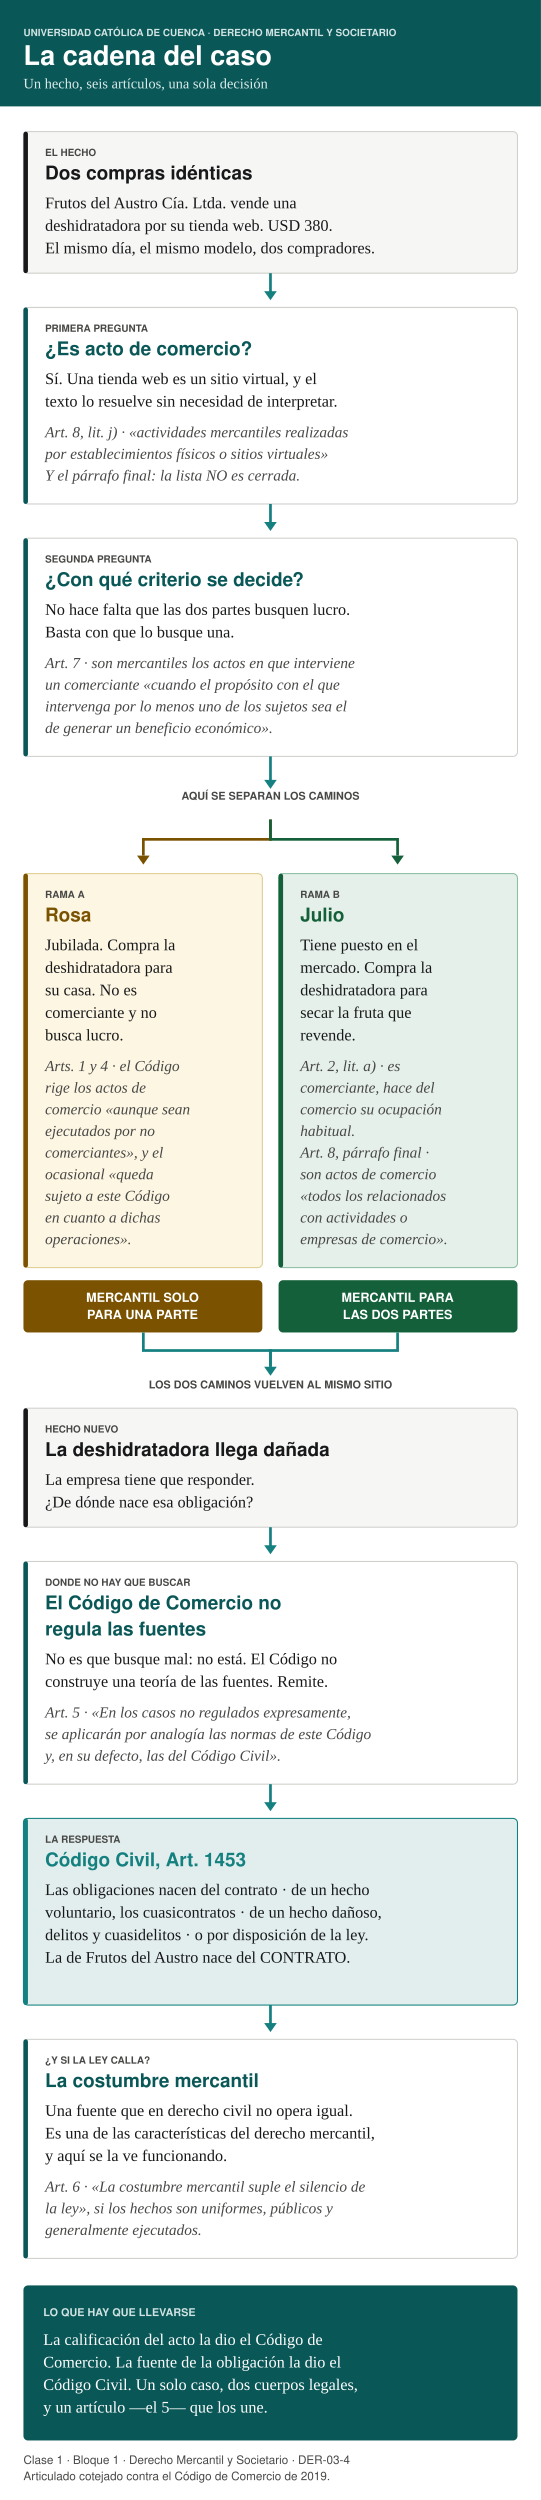
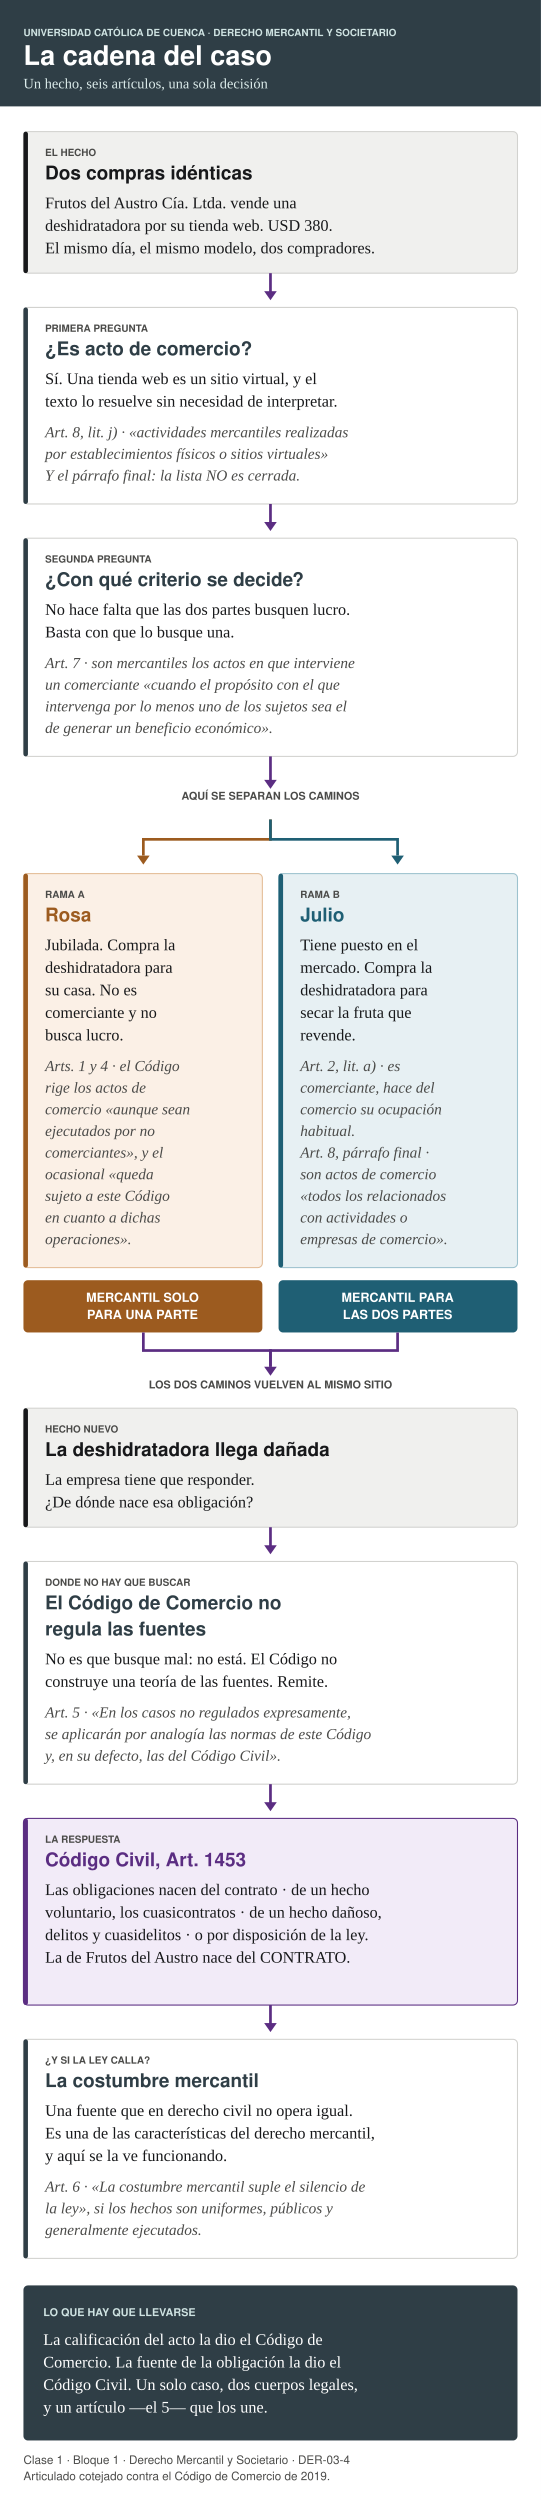
<svg xmlns="http://www.w3.org/2000/svg" viewBox="0 0 600 2773" width="600" height="2773" role="img" aria-label="Cadena de decisión de la Clase 1: del hecho a la fuente de la obligación">
  <rect width="600" height="2773" fill="#ffffff" />
-   <rect x="0" y="0" width="600" height="118" fill="#0a5757" />
+   <rect x="0" y="0" width="600" height="118" fill="#2f3e46" />
  <text x="26" y="40" font-family="'Segoe UI',system-ui,-apple-system,Helvetica,Arial,sans-serif" font-size="11" fill="#cfe3e2" font-weight="700" text-anchor="start" style="">
    <tspan x="26" dy="0">UNIVERSIDAD CATÓLICA DE CUENCA · DERECHO MERCANTIL Y SOCIETARIO</tspan>
  </text>
  <text x="26" y="72" font-family="'Segoe UI',system-ui,-apple-system,Helvetica,Arial,sans-serif" font-size="30" fill="#ffffff" font-weight="700" text-anchor="start" style="">
    <tspan x="26" dy="0">La cadena del caso</tspan>
  </text>
  <text x="26" y="98" font-family="Charter,Georgia,'Times New Roman',serif" font-size="16" fill="#dceceb" font-weight="400" text-anchor="start" style="">
    <tspan x="26" dy="0">Un hecho, seis artículos, una sola decisión</tspan>
  </text>
-   <rect x="26" y="146" width="548" height="157" rx="5" fill="#f6f6f4" stroke="#d0d0cd" stroke-width="1.2" />
+   <rect x="26" y="146" width="548" height="157" rx="5" fill="#f0f0ee" stroke="#d2d2cf" stroke-width="1.2" />
  <rect x="26" y="146" width="5" height="157" rx="2.5" fill="#17181a" />
-   <text x="50" y="173" font-family="'Segoe UI',system-ui,-apple-system,Helvetica,Arial,sans-serif" font-size="11" fill="#474745" font-weight="700" text-anchor="start" style="">
+   <text x="50" y="173" font-family="'Segoe UI',system-ui,-apple-system,Helvetica,Arial,sans-serif" font-size="11" fill="#4a4a48" font-weight="700" text-anchor="start" style="">
    <tspan x="50" dy="0">EL HECHO</tspan>
  </text>
  <text x="50" y="199" font-family="'Segoe UI',system-ui,-apple-system,Helvetica,Arial,sans-serif" font-size="21" fill="#17181a" font-weight="600" text-anchor="start" style="">
    <tspan x="50" dy="0">Dos compras idénticas</tspan>
  </text>
  <text x="50" y="231" font-family="Charter,Georgia,'Times New Roman',serif" font-size="18" fill="#17181a" font-weight="400" text-anchor="start" style="">
    <tspan x="50" dy="0">Frutos del Austro Cía. Ltda. vende una</tspan>
    <tspan x="50" dy="25">deshidratadora por su tienda web. USD 380.</tspan>
    <tspan x="50" dy="25">El mismo día, el mismo modelo, dos compradores.</tspan>
  </text>
-   <line x1="300" y1="303" x2="300" y2="324" stroke="#14807f" stroke-width="3" />
-   <polygon points="293,323 307,323 300,333" fill="#14807f" />
-   <rect x="26" y="341" width="548" height="218" rx="5" fill="#ffffff" stroke="#d0d0cd" stroke-width="1.2" />
-   <rect x="26" y="341" width="5" height="218" rx="2.5" fill="#0a5757" />
-   <text x="50" y="368" font-family="'Segoe UI',system-ui,-apple-system,Helvetica,Arial,sans-serif" font-size="11" fill="#474745" font-weight="700" text-anchor="start" style="">
+   <line x1="300" y1="303" x2="300" y2="324" stroke="#5b2d82" stroke-width="3" />
+   <polygon points="293,323 307,323 300,333" fill="#5b2d82" />
+   <rect x="26" y="341" width="548" height="218" rx="5" fill="#ffffff" stroke="#d2d2cf" stroke-width="1.2" />
+   <rect x="26" y="341" width="5" height="218" rx="2.5" fill="#2f3e46" />
+   <text x="50" y="368" font-family="'Segoe UI',system-ui,-apple-system,Helvetica,Arial,sans-serif" font-size="11" fill="#4a4a48" font-weight="700" text-anchor="start" style="">
    <tspan x="50" dy="0">PRIMERA PREGUNTA</tspan>
  </text>
-   <text x="50" y="394" font-family="'Segoe UI',system-ui,-apple-system,Helvetica,Arial,sans-serif" font-size="21" fill="#0a5757" font-weight="600" text-anchor="start" style="">
+   <text x="50" y="394" font-family="'Segoe UI',system-ui,-apple-system,Helvetica,Arial,sans-serif" font-size="21" fill="#2f3e46" font-weight="600" text-anchor="start" style="">
    <tspan x="50" dy="0">¿Es acto de comercio?</tspan>
  </text>
  <text x="50" y="426" font-family="Charter,Georgia,'Times New Roman',serif" font-size="18" fill="#17181a" font-weight="400" text-anchor="start" style="">
    <tspan x="50" dy="0">Sí. Una tienda web es un sitio virtual, y el</tspan>
    <tspan x="50" dy="25">texto lo resuelve sin necesidad de interpretar.</tspan>
  </text>
-   <text x="50" y="485" font-family="Charter,Georgia,'Times New Roman',serif" font-size="17" fill="#474745" font-weight="400" text-anchor="start" style="font-style:italic;">
+   <text x="50" y="485" font-family="Charter,Georgia,'Times New Roman',serif" font-size="17" fill="#4a4a48" font-weight="400" text-anchor="start" style="font-style:italic;">
    <tspan x="50" dy="0">Art. 8, lit. j) · «actividades mercantiles realizadas</tspan>
    <tspan x="50" dy="24">por establecimientos físicos o sitios virtuales»</tspan>
    <tspan x="50" dy="24">Y el párrafo final: la lista NO es cerrada.</tspan>
  </text>
-   <line x1="300" y1="559" x2="300" y2="580" stroke="#14807f" stroke-width="3" />
-   <polygon points="293,579 307,579 300,589" fill="#14807f" />
-   <rect x="26" y="597" width="548" height="242" rx="5" fill="#ffffff" stroke="#d0d0cd" stroke-width="1.2" />
-   <rect x="26" y="597" width="5" height="242" rx="2.5" fill="#0a5757" />
-   <text x="50" y="624" font-family="'Segoe UI',system-ui,-apple-system,Helvetica,Arial,sans-serif" font-size="11" fill="#474745" font-weight="700" text-anchor="start" style="">
+   <line x1="300" y1="559" x2="300" y2="580" stroke="#5b2d82" stroke-width="3" />
+   <polygon points="293,579 307,579 300,589" fill="#5b2d82" />
+   <rect x="26" y="597" width="548" height="242" rx="5" fill="#ffffff" stroke="#d2d2cf" stroke-width="1.2" />
+   <rect x="26" y="597" width="5" height="242" rx="2.5" fill="#2f3e46" />
+   <text x="50" y="624" font-family="'Segoe UI',system-ui,-apple-system,Helvetica,Arial,sans-serif" font-size="11" fill="#4a4a48" font-weight="700" text-anchor="start" style="">
    <tspan x="50" dy="0">SEGUNDA PREGUNTA</tspan>
  </text>
-   <text x="50" y="650" font-family="'Segoe UI',system-ui,-apple-system,Helvetica,Arial,sans-serif" font-size="21" fill="#0a5757" font-weight="600" text-anchor="start" style="">
+   <text x="50" y="650" font-family="'Segoe UI',system-ui,-apple-system,Helvetica,Arial,sans-serif" font-size="21" fill="#2f3e46" font-weight="600" text-anchor="start" style="">
    <tspan x="50" dy="0">¿Con qué criterio se decide?</tspan>
  </text>
  <text x="50" y="682" font-family="Charter,Georgia,'Times New Roman',serif" font-size="18" fill="#17181a" font-weight="400" text-anchor="start" style="">
    <tspan x="50" dy="0">No hace falta que las dos partes busquen lucro.</tspan>
    <tspan x="50" dy="25">Basta con que lo busque una.</tspan>
  </text>
-   <text x="50" y="741" font-family="Charter,Georgia,'Times New Roman',serif" font-size="17" fill="#474745" font-weight="400" text-anchor="start" style="font-style:italic;">
+   <text x="50" y="741" font-family="Charter,Georgia,'Times New Roman',serif" font-size="17" fill="#4a4a48" font-weight="400" text-anchor="start" style="font-style:italic;">
    <tspan x="50" dy="0">Art. 7 · son mercantiles los actos en que interviene</tspan>
    <tspan x="50" dy="24">un comerciante «cuando el propósito con el que</tspan>
    <tspan x="50" dy="24">intervenga por lo menos uno de los sujetos sea el</tspan>
    <tspan x="50" dy="24">de generar un beneficio económico».</tspan>
  </text>
-   <line x1="300" y1="839" x2="300" y2="866" stroke="#14807f" stroke-width="3" />
-   <polygon points="293,865 307,865 300,875" fill="#14807f" />
-   <text x="300" y="887" font-family="'Segoe UI',system-ui,-apple-system,Helvetica,Arial,sans-serif" font-size="12" fill="#474745" font-weight="700" text-anchor="middle" style="">
+   <line x1="300" y1="839" x2="300" y2="866" stroke="#5b2d82" stroke-width="3" />
+   <polygon points="293,865 307,865 300,875" fill="#5b2d82" />
+   <text x="300" y="887" font-family="'Segoe UI',system-ui,-apple-system,Helvetica,Arial,sans-serif" font-size="12" fill="#4a4a48" font-weight="700" text-anchor="middle" style="">
    <tspan x="300" dy="0">AQUÍ SE SEPARAN LOS CAMINOS</tspan>
  </text>
-   <path d="M 300 909 V 931 H 159 V 949" fill="none" stroke="#7a5200" stroke-width="3" />
-   <path d="M 300 909 V 931 H 441 V 949" fill="none" stroke="#14603a" stroke-width="3" />
-   <polygon points="152,949 166,949 159,959" fill="#7a5200" />
-   <polygon points="434,949 448,949 441,959" fill="#14603a" />
-   <rect x="26" y="969" width="265" height="437" rx="5" fill="#fdf6e3" stroke="#e0cd93" stroke-width="1.2" />
-   <rect x="26" y="969" width="5" height="437" rx="2.5" fill="#7a5200" />
-   <text x="50" y="996" font-family="'Segoe UI',system-ui,-apple-system,Helvetica,Arial,sans-serif" font-size="11" fill="#474745" font-weight="700" text-anchor="start" style="">
+   <path d="M 300 909 V 931 H 159 V 949" fill="none" stroke="#9c5b1f" stroke-width="3" />
+   <path d="M 300 909 V 931 H 441 V 949" fill="none" stroke="#1f5f74" stroke-width="3" />
+   <polygon points="152,949 166,949 159,959" fill="#9c5b1f" />
+   <polygon points="434,949 448,949 441,959" fill="#1f5f74" />
+   <rect x="26" y="969" width="265" height="437" rx="5" fill="#fbf0e6" stroke="#e3bd97" stroke-width="1.2" />
+   <rect x="26" y="969" width="5" height="437" rx="2.5" fill="#9c5b1f" />
+   <text x="50" y="996" font-family="'Segoe UI',system-ui,-apple-system,Helvetica,Arial,sans-serif" font-size="11" fill="#4a4a48" font-weight="700" text-anchor="start" style="">
    <tspan x="50" dy="0">RAMA A</tspan>
  </text>
-   <text x="50" y="1022" font-family="'Segoe UI',system-ui,-apple-system,Helvetica,Arial,sans-serif" font-size="21" fill="#7a5200" font-weight="600" text-anchor="start" style="">
+   <text x="50" y="1022" font-family="'Segoe UI',system-ui,-apple-system,Helvetica,Arial,sans-serif" font-size="21" fill="#9c5b1f" font-weight="600" text-anchor="start" style="">
    <tspan x="50" dy="0">Rosa</tspan>
  </text>
  <text x="50" y="1054" font-family="Charter,Georgia,'Times New Roman',serif" font-size="18" fill="#17181a" font-weight="400" text-anchor="start" style="">
    <tspan x="50" dy="0">Jubilada. Compra la</tspan>
    <tspan x="50" dy="25">deshidratadora para</tspan>
    <tspan x="50" dy="25">su casa. No es</tspan>
    <tspan x="50" dy="25">comerciante y no</tspan>
    <tspan x="50" dy="25">busca lucro.</tspan>
  </text>
-   <text x="50" y="1188" font-family="Charter,Georgia,'Times New Roman',serif" font-size="17" fill="#474745" font-weight="400" text-anchor="start" style="font-style:italic;">
+   <text x="50" y="1188" font-family="Charter,Georgia,'Times New Roman',serif" font-size="17" fill="#4a4a48" font-weight="400" text-anchor="start" style="font-style:italic;">
    <tspan x="50" dy="0">Arts. 1 y 4 · el Código</tspan>
    <tspan x="50" dy="24">rige los actos de</tspan>
    <tspan x="50" dy="24">comercio «aunque sean</tspan>
    <tspan x="50" dy="24">ejecutados por no</tspan>
    <tspan x="50" dy="24">comerciantes», y el</tspan>
    <tspan x="50" dy="24">ocasional «queda</tspan>
    <tspan x="50" dy="24">sujeto a este Código</tspan>
    <tspan x="50" dy="24">en cuanto a dichas</tspan>
    <tspan x="50" dy="24">operaciones».</tspan>
  </text>
-   <rect x="309" y="969" width="265" height="437" rx="5" fill="#e6f0ea" stroke="#8bbfa3" stroke-width="1.2" />
-   <rect x="309" y="969" width="5" height="437" rx="2.5" fill="#14603a" />
-   <text x="333" y="996" font-family="'Segoe UI',system-ui,-apple-system,Helvetica,Arial,sans-serif" font-size="11" fill="#474745" font-weight="700" text-anchor="start" style="">
+   <rect x="309" y="969" width="265" height="437" rx="5" fill="#e7f0f3" stroke="#9dc2ce" stroke-width="1.2" />
+   <rect x="309" y="969" width="5" height="437" rx="2.5" fill="#1f5f74" />
+   <text x="333" y="996" font-family="'Segoe UI',system-ui,-apple-system,Helvetica,Arial,sans-serif" font-size="11" fill="#4a4a48" font-weight="700" text-anchor="start" style="">
    <tspan x="333" dy="0">RAMA B</tspan>
  </text>
-   <text x="333" y="1022" font-family="'Segoe UI',system-ui,-apple-system,Helvetica,Arial,sans-serif" font-size="21" fill="#14603a" font-weight="600" text-anchor="start" style="">
+   <text x="333" y="1022" font-family="'Segoe UI',system-ui,-apple-system,Helvetica,Arial,sans-serif" font-size="21" fill="#1f5f74" font-weight="600" text-anchor="start" style="">
    <tspan x="333" dy="0">Julio</tspan>
  </text>
  <text x="333" y="1054" font-family="Charter,Georgia,'Times New Roman',serif" font-size="18" fill="#17181a" font-weight="400" text-anchor="start" style="">
    <tspan x="333" dy="0">Tiene puesto en el</tspan>
    <tspan x="333" dy="25">mercado. Compra la</tspan>
    <tspan x="333" dy="25">deshidratadora para</tspan>
    <tspan x="333" dy="25">secar la fruta que</tspan>
    <tspan x="333" dy="25">revende.</tspan>
  </text>
-   <text x="333" y="1188" font-family="Charter,Georgia,'Times New Roman',serif" font-size="17" fill="#474745" font-weight="400" text-anchor="start" style="font-style:italic;">
+   <text x="333" y="1188" font-family="Charter,Georgia,'Times New Roman',serif" font-size="17" fill="#4a4a48" font-weight="400" text-anchor="start" style="font-style:italic;">
    <tspan x="333" dy="0">Art. 2, lit. a) · es</tspan>
    <tspan x="333" dy="24">comerciante, hace del</tspan>
    <tspan x="333" dy="24">comercio su ocupación</tspan>
    <tspan x="333" dy="24">habitual.</tspan>
    <tspan x="333" dy="24">Art. 8, párrafo final ·</tspan>
    <tspan x="333" dy="24">son actos de comercio</tspan>
    <tspan x="333" dy="24">«todos los relacionados</tspan>
    <tspan x="333" dy="24">con actividades o</tspan>
    <tspan x="333" dy="24">empresas de comercio».</tspan>
  </text>
-   <rect x="26" y="1420" width="265" height="58" rx="5" fill="#7a5200" />
+   <rect x="26" y="1420" width="265" height="58" rx="5" fill="#9c5b1f" />
  <text x="158" y="1444" font-family="'Segoe UI',system-ui,-apple-system,Helvetica,Arial,sans-serif" font-size="14" fill="#ffffff" font-weight="700" text-anchor="middle" style="">
    <tspan x="158" dy="0">MERCANTIL SOLO</tspan>
  </text>
  <text x="158" y="1463" font-family="'Segoe UI',system-ui,-apple-system,Helvetica,Arial,sans-serif" font-size="14" fill="#ffffff" font-weight="700" text-anchor="middle" style="">
    <tspan x="158" dy="0">PARA UNA PARTE</tspan>
  </text>
-   <rect x="309" y="1420" width="265" height="58" rx="5" fill="#14603a" />
+   <rect x="309" y="1420" width="265" height="58" rx="5" fill="#1f5f74" />
  <text x="441" y="1444" font-family="'Segoe UI',system-ui,-apple-system,Helvetica,Arial,sans-serif" font-size="14" fill="#ffffff" font-weight="700" text-anchor="middle" style="">
    <tspan x="441" dy="0">MERCANTIL PARA</tspan>
  </text>
  <text x="441" y="1463" font-family="'Segoe UI',system-ui,-apple-system,Helvetica,Arial,sans-serif" font-size="14" fill="#ffffff" font-weight="700" text-anchor="middle" style="">
    <tspan x="441" dy="0">LAS DOS PARTES</tspan>
  </text>
-   <path d="M 159 1478 V 1498 H 300 V 1516" fill="none" stroke="#14807f" stroke-width="3" />
-   <path d="M 441 1478 V 1498 H 300 V 1516" fill="none" stroke="#14807f" stroke-width="3" />
-   <polygon points="293,1516 307,1516 300,1526" fill="#14807f" />
-   <text x="300" y="1540" font-family="'Segoe UI',system-ui,-apple-system,Helvetica,Arial,sans-serif" font-size="12" fill="#474745" font-weight="700" text-anchor="middle" style="">
+   <path d="M 159 1478 V 1498 H 300 V 1516" fill="none" stroke="#5b2d82" stroke-width="3" />
+   <path d="M 441 1478 V 1498 H 300 V 1516" fill="none" stroke="#5b2d82" stroke-width="3" />
+   <polygon points="293,1516 307,1516 300,1526" fill="#5b2d82" />
+   <text x="300" y="1540" font-family="'Segoe UI',system-ui,-apple-system,Helvetica,Arial,sans-serif" font-size="12" fill="#4a4a48" font-weight="700" text-anchor="middle" style="">
    <tspan x="300" dy="0">LOS DOS CAMINOS VUELVEN AL MISMO SITIO</tspan>
  </text>
-   <rect x="26" y="1562" width="548" height="132" rx="5" fill="#f6f6f4" stroke="#d0d0cd" stroke-width="1.2" />
+   <rect x="26" y="1562" width="548" height="132" rx="5" fill="#f0f0ee" stroke="#d2d2cf" stroke-width="1.2" />
  <rect x="26" y="1562" width="5" height="132" rx="2.5" fill="#17181a" />
-   <text x="50" y="1589" font-family="'Segoe UI',system-ui,-apple-system,Helvetica,Arial,sans-serif" font-size="11" fill="#474745" font-weight="700" text-anchor="start" style="">
+   <text x="50" y="1589" font-family="'Segoe UI',system-ui,-apple-system,Helvetica,Arial,sans-serif" font-size="11" fill="#4a4a48" font-weight="700" text-anchor="start" style="">
    <tspan x="50" dy="0">HECHO NUEVO</tspan>
  </text>
  <text x="50" y="1615" font-family="'Segoe UI',system-ui,-apple-system,Helvetica,Arial,sans-serif" font-size="21" fill="#17181a" font-weight="600" text-anchor="start" style="">
    <tspan x="50" dy="0">La deshidratadora llega dañada</tspan>
  </text>
  <text x="50" y="1647" font-family="Charter,Georgia,'Times New Roman',serif" font-size="18" fill="#17181a" font-weight="400" text-anchor="start" style="">
    <tspan x="50" dy="0">La empresa tiene que responder.</tspan>
    <tspan x="50" dy="25">¿De dónde nace esa obligación?</tspan>
  </text>
-   <line x1="300" y1="1694" x2="300" y2="1715" stroke="#14807f" stroke-width="3" />
-   <polygon points="293,1714 307,1714 300,1724" fill="#14807f" />
-   <rect x="26" y="1732" width="548" height="247" rx="5" fill="#ffffff" stroke="#d0d0cd" stroke-width="1.2" />
-   <rect x="26" y="1732" width="5" height="247" rx="2.5" fill="#0a5757" />
-   <text x="50" y="1759" font-family="'Segoe UI',system-ui,-apple-system,Helvetica,Arial,sans-serif" font-size="11" fill="#474745" font-weight="700" text-anchor="start" style="">
+   <line x1="300" y1="1694" x2="300" y2="1715" stroke="#5b2d82" stroke-width="3" />
+   <polygon points="293,1714 307,1714 300,1724" fill="#5b2d82" />
+   <rect x="26" y="1732" width="548" height="247" rx="5" fill="#ffffff" stroke="#d2d2cf" stroke-width="1.2" />
+   <rect x="26" y="1732" width="5" height="247" rx="2.5" fill="#2f3e46" />
+   <text x="50" y="1759" font-family="'Segoe UI',system-ui,-apple-system,Helvetica,Arial,sans-serif" font-size="11" fill="#4a4a48" font-weight="700" text-anchor="start" style="">
    <tspan x="50" dy="0">DONDE NO HAY QUE BUSCAR</tspan>
  </text>
-   <text x="50" y="1785" font-family="'Segoe UI',system-ui,-apple-system,Helvetica,Arial,sans-serif" font-size="21" fill="#0a5757" font-weight="600" text-anchor="start" style="">
+   <text x="50" y="1785" font-family="'Segoe UI',system-ui,-apple-system,Helvetica,Arial,sans-serif" font-size="21" fill="#2f3e46" font-weight="600" text-anchor="start" style="">
    <tspan x="50" dy="0">El Código de Comercio no</tspan>
    <tspan x="50" dy="29">regula las fuentes</tspan>
  </text>
  <text x="50" y="1846" font-family="Charter,Georgia,'Times New Roman',serif" font-size="18" fill="#17181a" font-weight="400" text-anchor="start" style="">
    <tspan x="50" dy="0">No es que busque mal: no está. El Código no</tspan>
    <tspan x="50" dy="25">construye una teoría de las fuentes. Remite.</tspan>
  </text>
-   <text x="50" y="1905" font-family="Charter,Georgia,'Times New Roman',serif" font-size="17" fill="#474745" font-weight="400" text-anchor="start" style="font-style:italic;">
+   <text x="50" y="1905" font-family="Charter,Georgia,'Times New Roman',serif" font-size="17" fill="#4a4a48" font-weight="400" text-anchor="start" style="font-style:italic;">
    <tspan x="50" dy="0">Art. 5 · «En los casos no regulados expresamente,</tspan>
    <tspan x="50" dy="24">se aplicarán por analogía las normas de este Código</tspan>
    <tspan x="50" dy="24">y, en su defecto, las del Código Civil».</tspan>
  </text>
-   <line x1="300" y1="1979" x2="300" y2="2000" stroke="#14807f" stroke-width="3" />
-   <polygon points="293,1999 307,1999 300,2009" fill="#14807f" />
-   <rect x="26" y="2017" width="548" height="207" rx="5" fill="#e2eeed" stroke="#14807f" stroke-width="1.2" />
-   <rect x="26" y="2017" width="5" height="207" rx="2.5" fill="#14807f" />
-   <text x="50" y="2044" font-family="'Segoe UI',system-ui,-apple-system,Helvetica,Arial,sans-serif" font-size="11" fill="#474745" font-weight="700" text-anchor="start" style="">
+   <line x1="300" y1="1979" x2="300" y2="2000" stroke="#5b2d82" stroke-width="3" />
+   <polygon points="293,1999 307,1999 300,2009" fill="#5b2d82" />
+   <rect x="26" y="2017" width="548" height="207" rx="5" fill="#f2ebf8" stroke="#5b2d82" stroke-width="1.2" />
+   <rect x="26" y="2017" width="5" height="207" rx="2.5" fill="#5b2d82" />
+   <text x="50" y="2044" font-family="'Segoe UI',system-ui,-apple-system,Helvetica,Arial,sans-serif" font-size="11" fill="#4a4a48" font-weight="700" text-anchor="start" style="">
    <tspan x="50" dy="0">LA RESPUESTA</tspan>
  </text>
-   <text x="50" y="2070" font-family="'Segoe UI',system-ui,-apple-system,Helvetica,Arial,sans-serif" font-size="21" fill="#14807f" font-weight="600" text-anchor="start" style="">
+   <text x="50" y="2070" font-family="'Segoe UI',system-ui,-apple-system,Helvetica,Arial,sans-serif" font-size="21" fill="#5b2d82" font-weight="600" text-anchor="start" style="">
    <tspan x="50" dy="0">Código Civil, Art. 1453</tspan>
  </text>
  <text x="50" y="2102" font-family="Charter,Georgia,'Times New Roman',serif" font-size="18" fill="#17181a" font-weight="400" text-anchor="start" style="">
    <tspan x="50" dy="0">Las obligaciones nacen del contrato · de un hecho</tspan>
    <tspan x="50" dy="25">voluntario, los cuasicontratos · de un hecho dañoso,</tspan>
    <tspan x="50" dy="25">delitos y cuasidelitos · o por disposición de la ley.</tspan>
    <tspan x="50" dy="25" />
    <tspan x="50" dy="25">La de Frutos del Austro nace del CONTRATO.</tspan>
  </text>
-   <line x1="300" y1="2224" x2="300" y2="2245" stroke="#14807f" stroke-width="3" />
-   <polygon points="293,2244 307,2244 300,2254" fill="#14807f" />
-   <rect x="26" y="2262" width="548" height="243" rx="5" fill="#ffffff" stroke="#d0d0cd" stroke-width="1.2" />
-   <rect x="26" y="2262" width="5" height="243" rx="2.5" fill="#0a5757" />
-   <text x="50" y="2289" font-family="'Segoe UI',system-ui,-apple-system,Helvetica,Arial,sans-serif" font-size="11" fill="#474745" font-weight="700" text-anchor="start" style="">
+   <line x1="300" y1="2224" x2="300" y2="2245" stroke="#5b2d82" stroke-width="3" />
+   <polygon points="293,2244 307,2244 300,2254" fill="#5b2d82" />
+   <rect x="26" y="2262" width="548" height="243" rx="5" fill="#ffffff" stroke="#d2d2cf" stroke-width="1.2" />
+   <rect x="26" y="2262" width="5" height="243" rx="2.5" fill="#2f3e46" />
+   <text x="50" y="2289" font-family="'Segoe UI',system-ui,-apple-system,Helvetica,Arial,sans-serif" font-size="11" fill="#4a4a48" font-weight="700" text-anchor="start" style="">
    <tspan x="50" dy="0">¿Y SI LA LEY CALLA?</tspan>
  </text>
-   <text x="50" y="2315" font-family="'Segoe UI',system-ui,-apple-system,Helvetica,Arial,sans-serif" font-size="21" fill="#0a5757" font-weight="600" text-anchor="start" style="">
+   <text x="50" y="2315" font-family="'Segoe UI',system-ui,-apple-system,Helvetica,Arial,sans-serif" font-size="21" fill="#2f3e46" font-weight="600" text-anchor="start" style="">
    <tspan x="50" dy="0">La costumbre mercantil</tspan>
  </text>
  <text x="50" y="2347" font-family="Charter,Georgia,'Times New Roman',serif" font-size="18" fill="#17181a" font-weight="400" text-anchor="start" style="">
    <tspan x="50" dy="0">Una fuente que en derecho civil no opera igual.</tspan>
    <tspan x="50" dy="25">Es una de las características del derecho mercantil,</tspan>
    <tspan x="50" dy="25">y aquí se la ve funcionando.</tspan>
  </text>
-   <text x="50" y="2431" font-family="Charter,Georgia,'Times New Roman',serif" font-size="17" fill="#474745" font-weight="400" text-anchor="start" style="font-style:italic;">
+   <text x="50" y="2431" font-family="Charter,Georgia,'Times New Roman',serif" font-size="17" fill="#4a4a48" font-weight="400" text-anchor="start" style="font-style:italic;">
    <tspan x="50" dy="0">Art. 6 · «La costumbre mercantil suple el silencio de</tspan>
    <tspan x="50" dy="24">la ley», si los hechos son uniformes, públicos y</tspan>
    <tspan x="50" dy="24">generalmente ejecutados.</tspan>
  </text>
-   <rect x="26" y="2535" width="548" height="172" rx="5" fill="#0a5757" />
+   <rect x="26" y="2535" width="548" height="172" rx="5" fill="#2f3e46" />
  <text x="48" y="2569" font-family="'Segoe UI',system-ui,-apple-system,Helvetica,Arial,sans-serif" font-size="12" fill="#cfe3e2" font-weight="700" text-anchor="start" style="">
    <tspan x="48" dy="0">LO QUE HAY QUE LLEVARSE</tspan>
  </text>
  <text x="48" y="2601" font-family="Charter,Georgia,'Times New Roman',serif" font-size="18" fill="#ffffff" font-weight="400" text-anchor="start" style="">
    <tspan x="48" dy="0">La calificación del acto la dio el Código de</tspan>
    <tspan x="48" dy="25">Comercio. La fuente de la obligación la dio el</tspan>
    <tspan x="48" dy="25">Código Civil. Un solo caso, dos cuerpos legales,</tspan>
    <tspan x="48" dy="25">y un artículo —el 5— que los une.</tspan>
  </text>
-   <text x="26" y="2733" font-family="'Segoe UI',system-ui,-apple-system,Helvetica,Arial,sans-serif" font-size="13" fill="#474745" font-weight="400" text-anchor="start" style="">
+   <text x="26" y="2733" font-family="'Segoe UI',system-ui,-apple-system,Helvetica,Arial,sans-serif" font-size="13" fill="#4a4a48" font-weight="400" text-anchor="start" style="">
    <tspan x="26" dy="0">Clase 1 · Bloque 1 · Derecho Mercantil y Societario · DER-03-4</tspan>
    <tspan x="26" dy="18">Articulado cotejado contra el Código de Comercio de 2019.</tspan>
  </text>
</svg>
